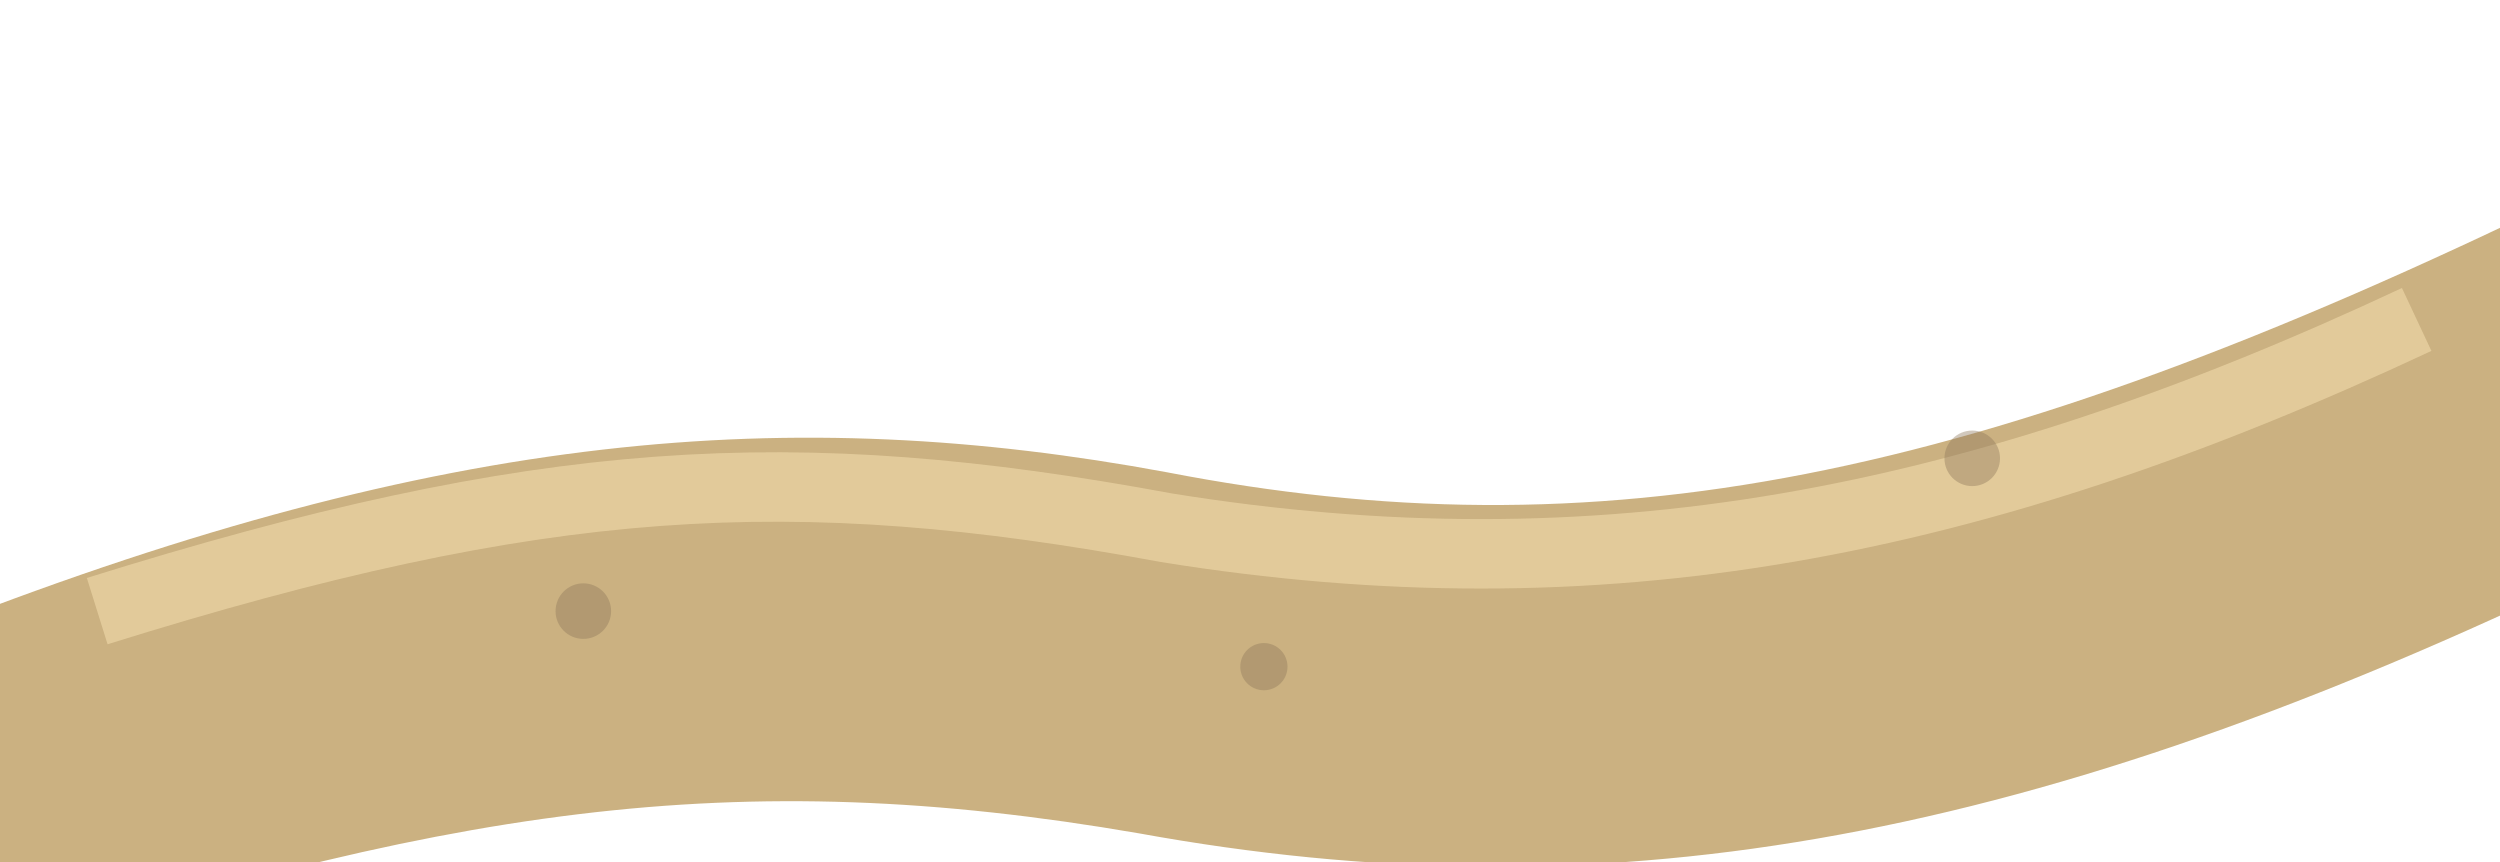
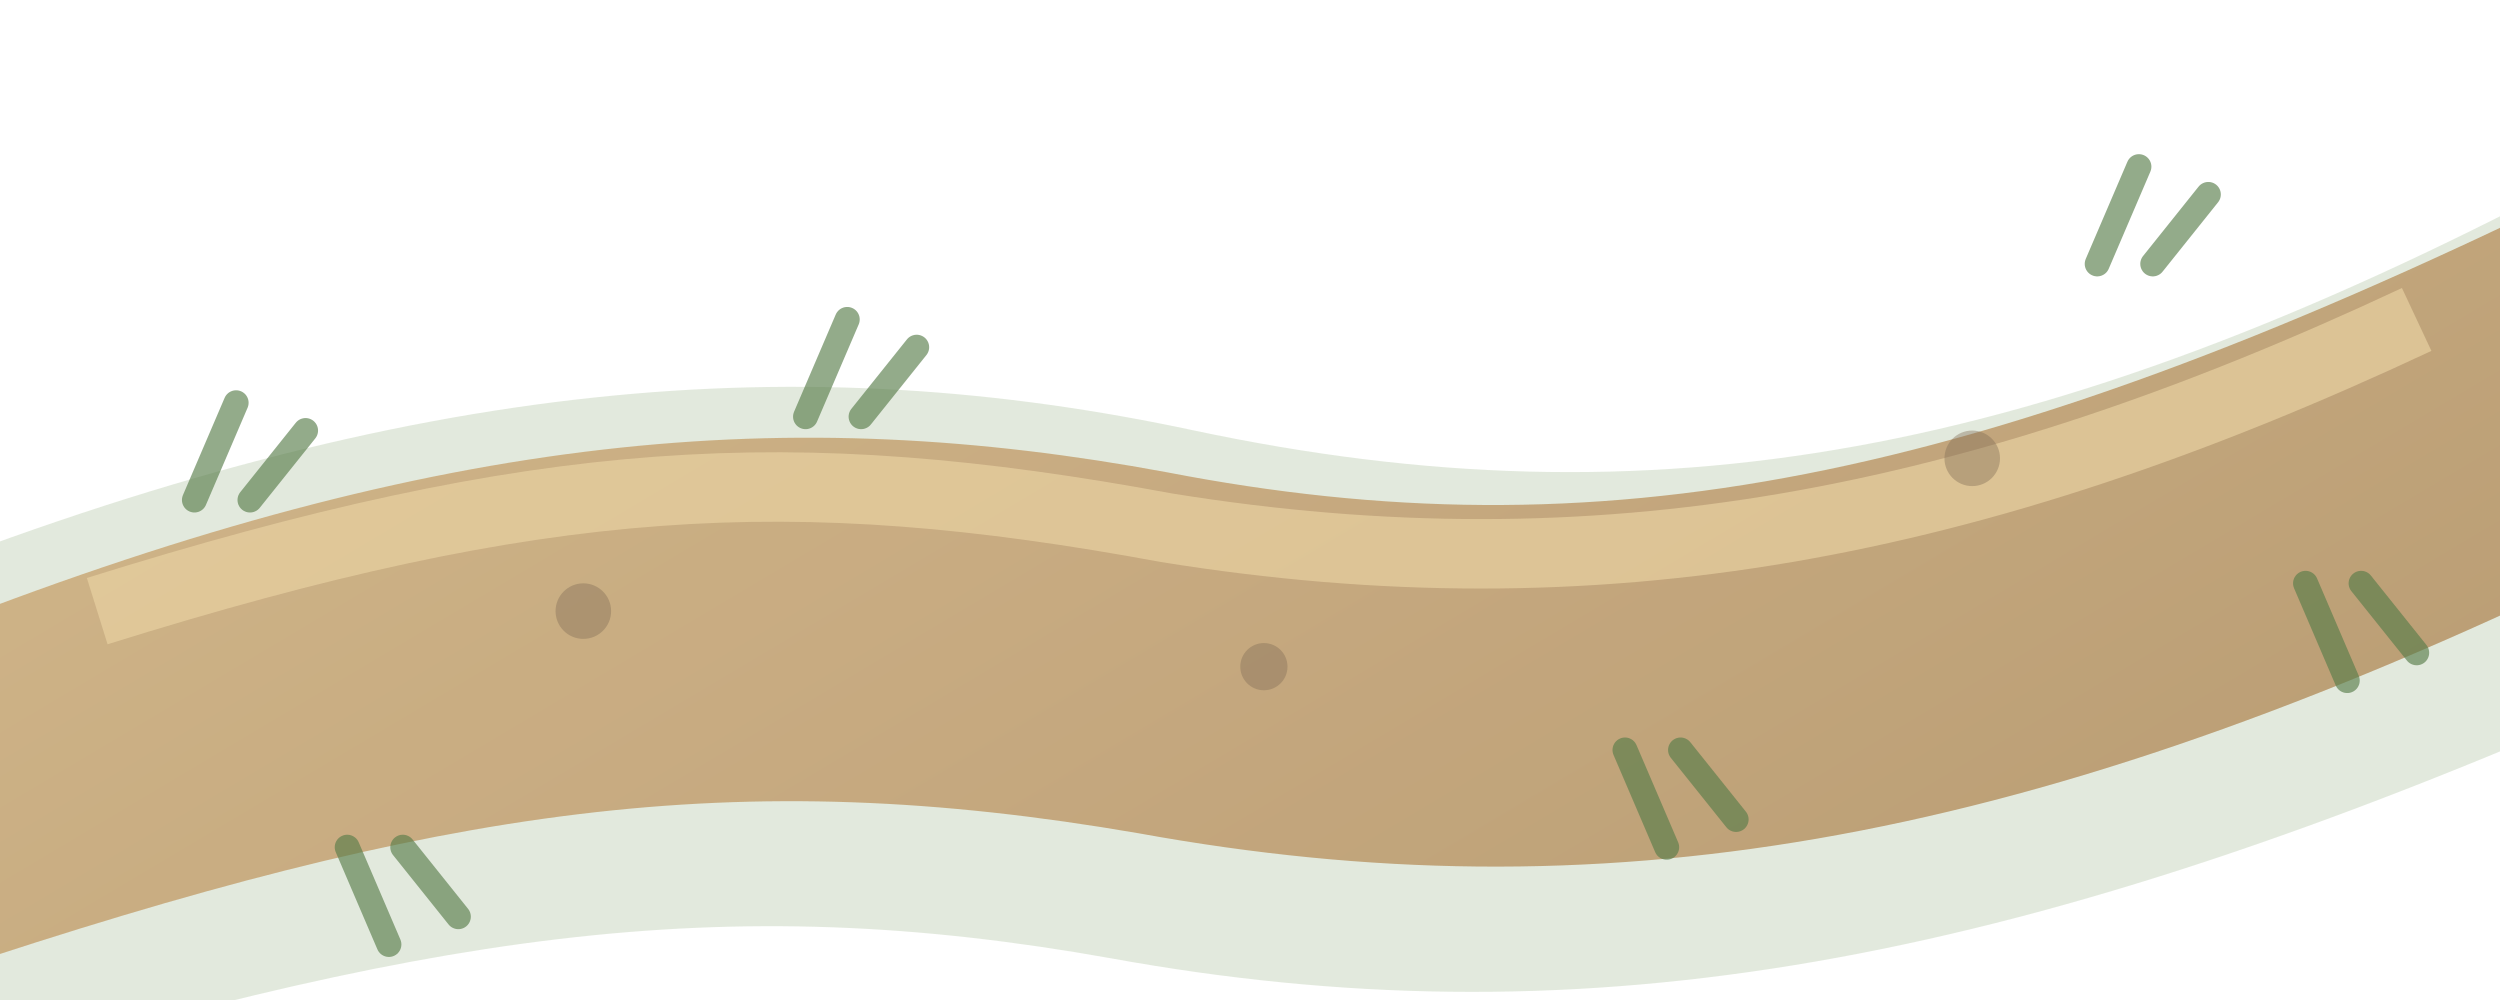
- <svg xmlns="http://www.w3.org/2000/svg" width="180" height="62" viewBox="0 0 180 62">
-   <path d="M-4 45C32 31 57 29 84 34c31 6 58 1 101-20v28c-40 19-70 24-103 18-29-5-50-2-86 10z" fill="#c8ad7b" opacity=".95" />
-   <path d="M7 44c32-10 50-11 77-6 31 5 58 0 90-15" fill="none" stroke="#ead3a3" stroke-width="5" opacity=".75" />
-   <g fill="#8b7659" opacity=".4">
+ <svg xmlns="http://www.w3.org/2000/svg" width="180" height="72" viewBox="0 0 180 72">
+   <defs>
+     <linearGradient id="d" x1="0" y1=".3" x2="1" y2=".8">
+       <stop stop-color="#d0b487" />
+       <stop offset="1" stop-color="#b89a70" />
+     </linearGradient>
+   </defs>
+   <path d="M-8 42C30 27 58 25 86 31c33 7 61 2 99-18v39c-42 18-72 23-105 17-28-5-49-2-88 10z" fill="#709356" opacity=".2" />
+   <path d="M-4 45C32 31 57 29 84 34c31 6 58 1 101-20v28c-40 19-70 24-103 18-29-5-50-2-86 10z" fill="url(#d)" opacity=".97" />
+   <path d="M7 44c32-10 50-11 77-6 31 5 58 0 90-15" fill="none" stroke="#ead3a3" stroke-width="5" opacity=".66" />
+   <g fill="#806c54" opacity=".4">
    <circle cx="42" cy="44" r="2" />
    <circle cx="91" cy="48" r="1.7" />
    <circle cx="142" cy="33" r="2" />
  </g>
+   <g fill="none" stroke="#567b48" stroke-width="1.8" stroke-linecap="round" opacity=".64">
+     <path d="M14 36l3-7m1 7 4-5M58 30l3-7m1 7 4-5M151 19l3-7m1 7 4-5M25 61l3 7m1-7 4 5M117 54l3 7m1-7 4 5M166 42l3 7m1-7 4 5" />
+   </g>
</svg>
